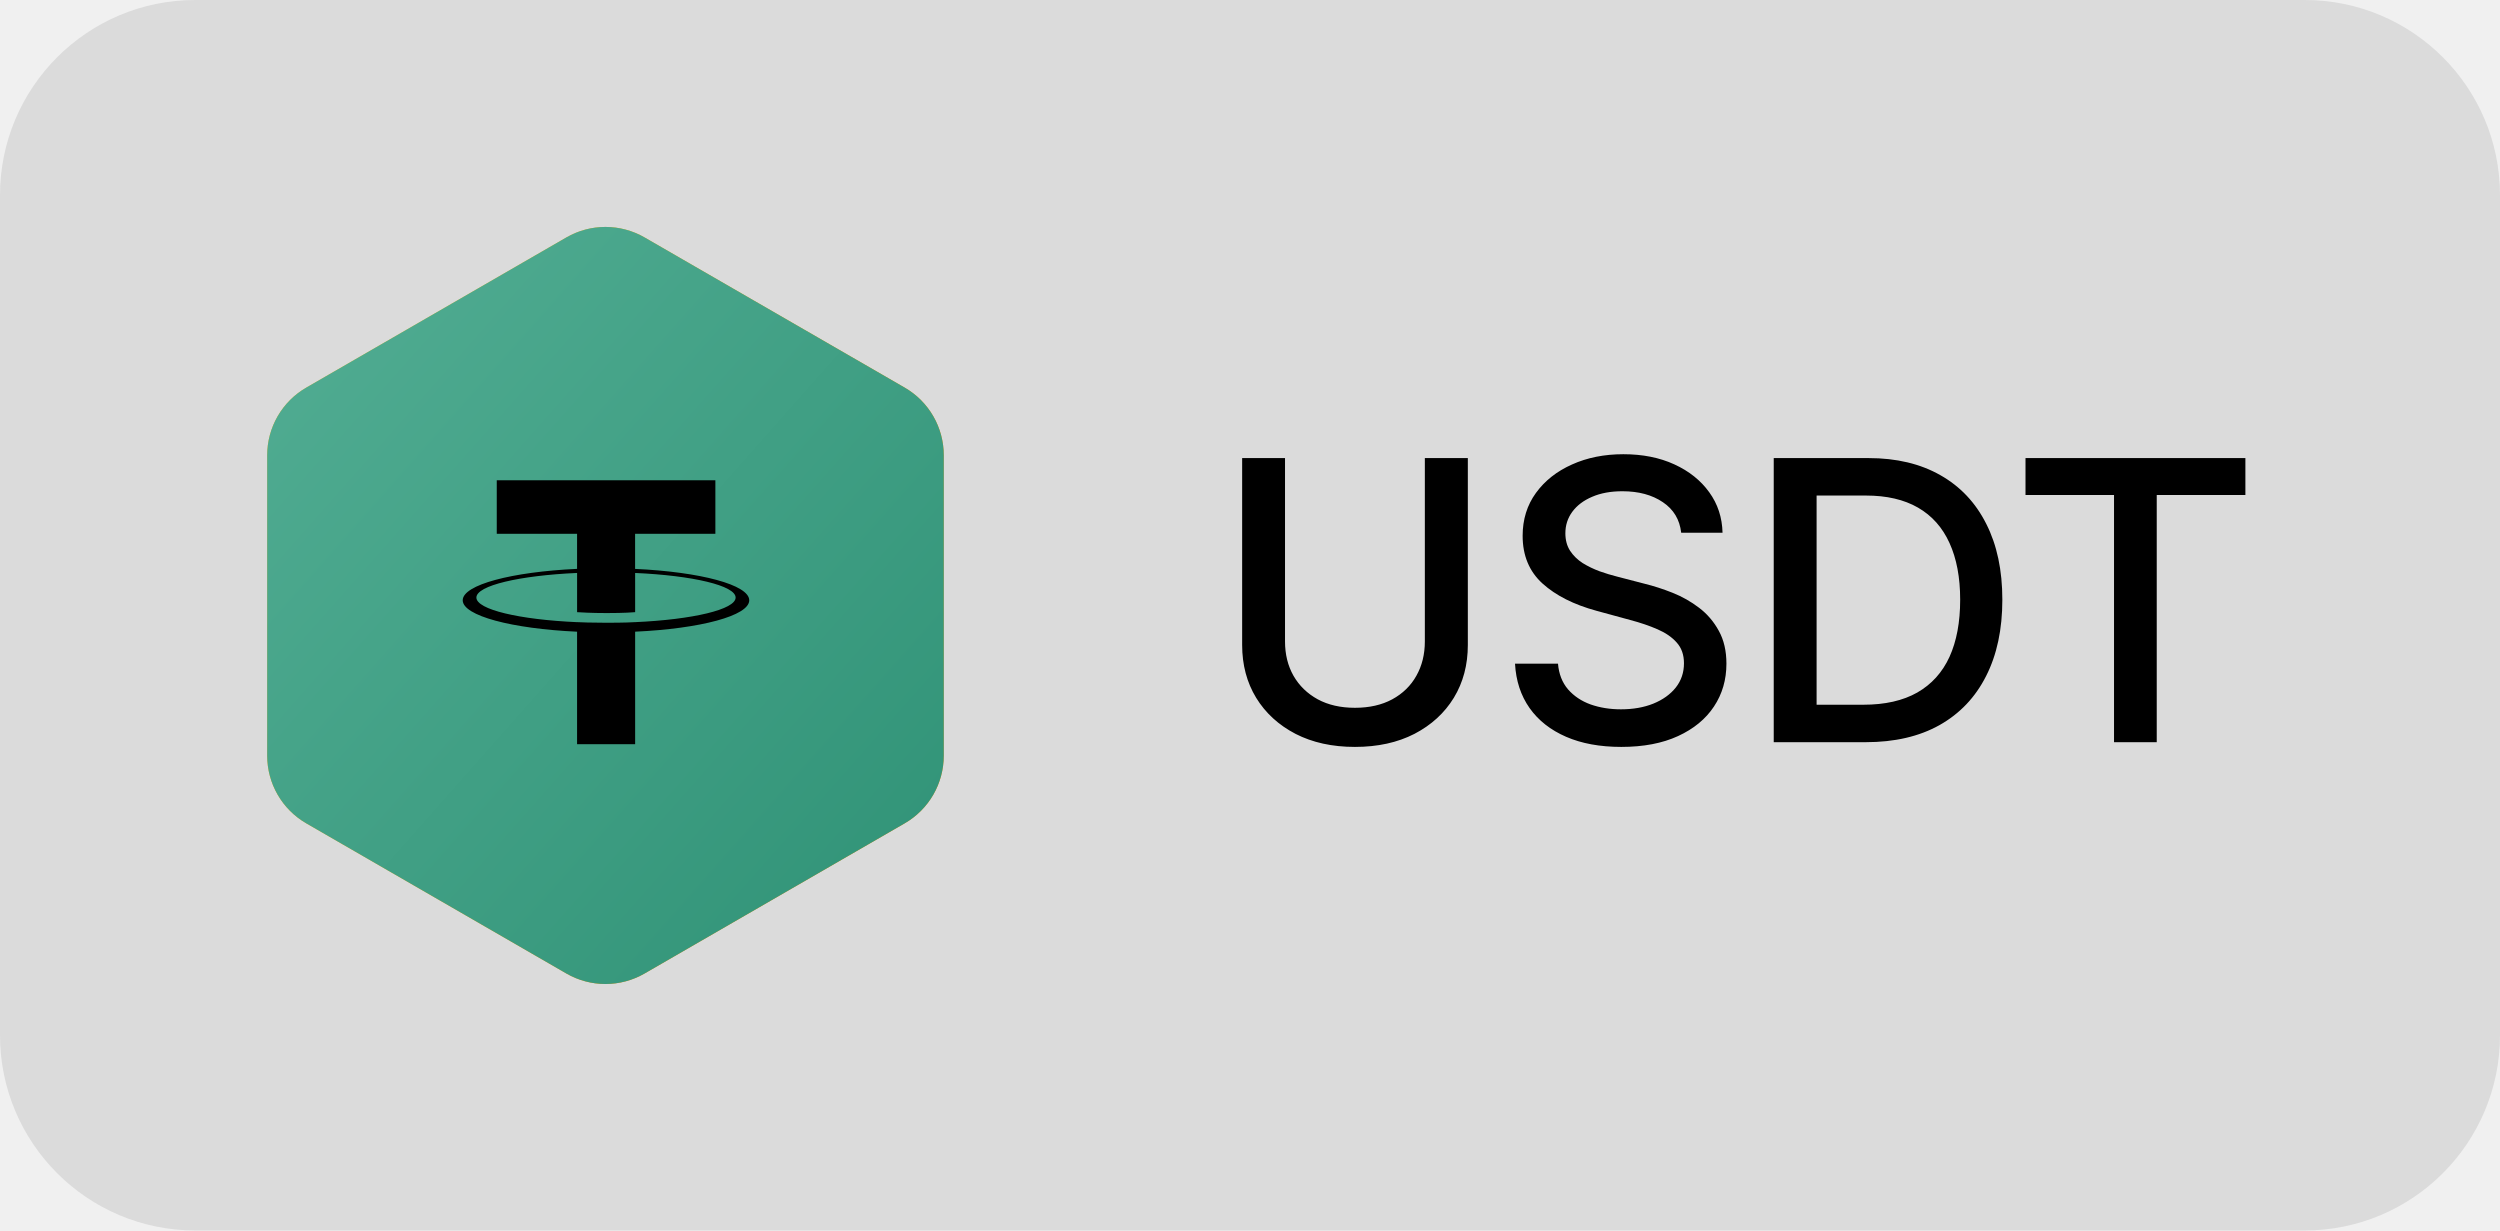
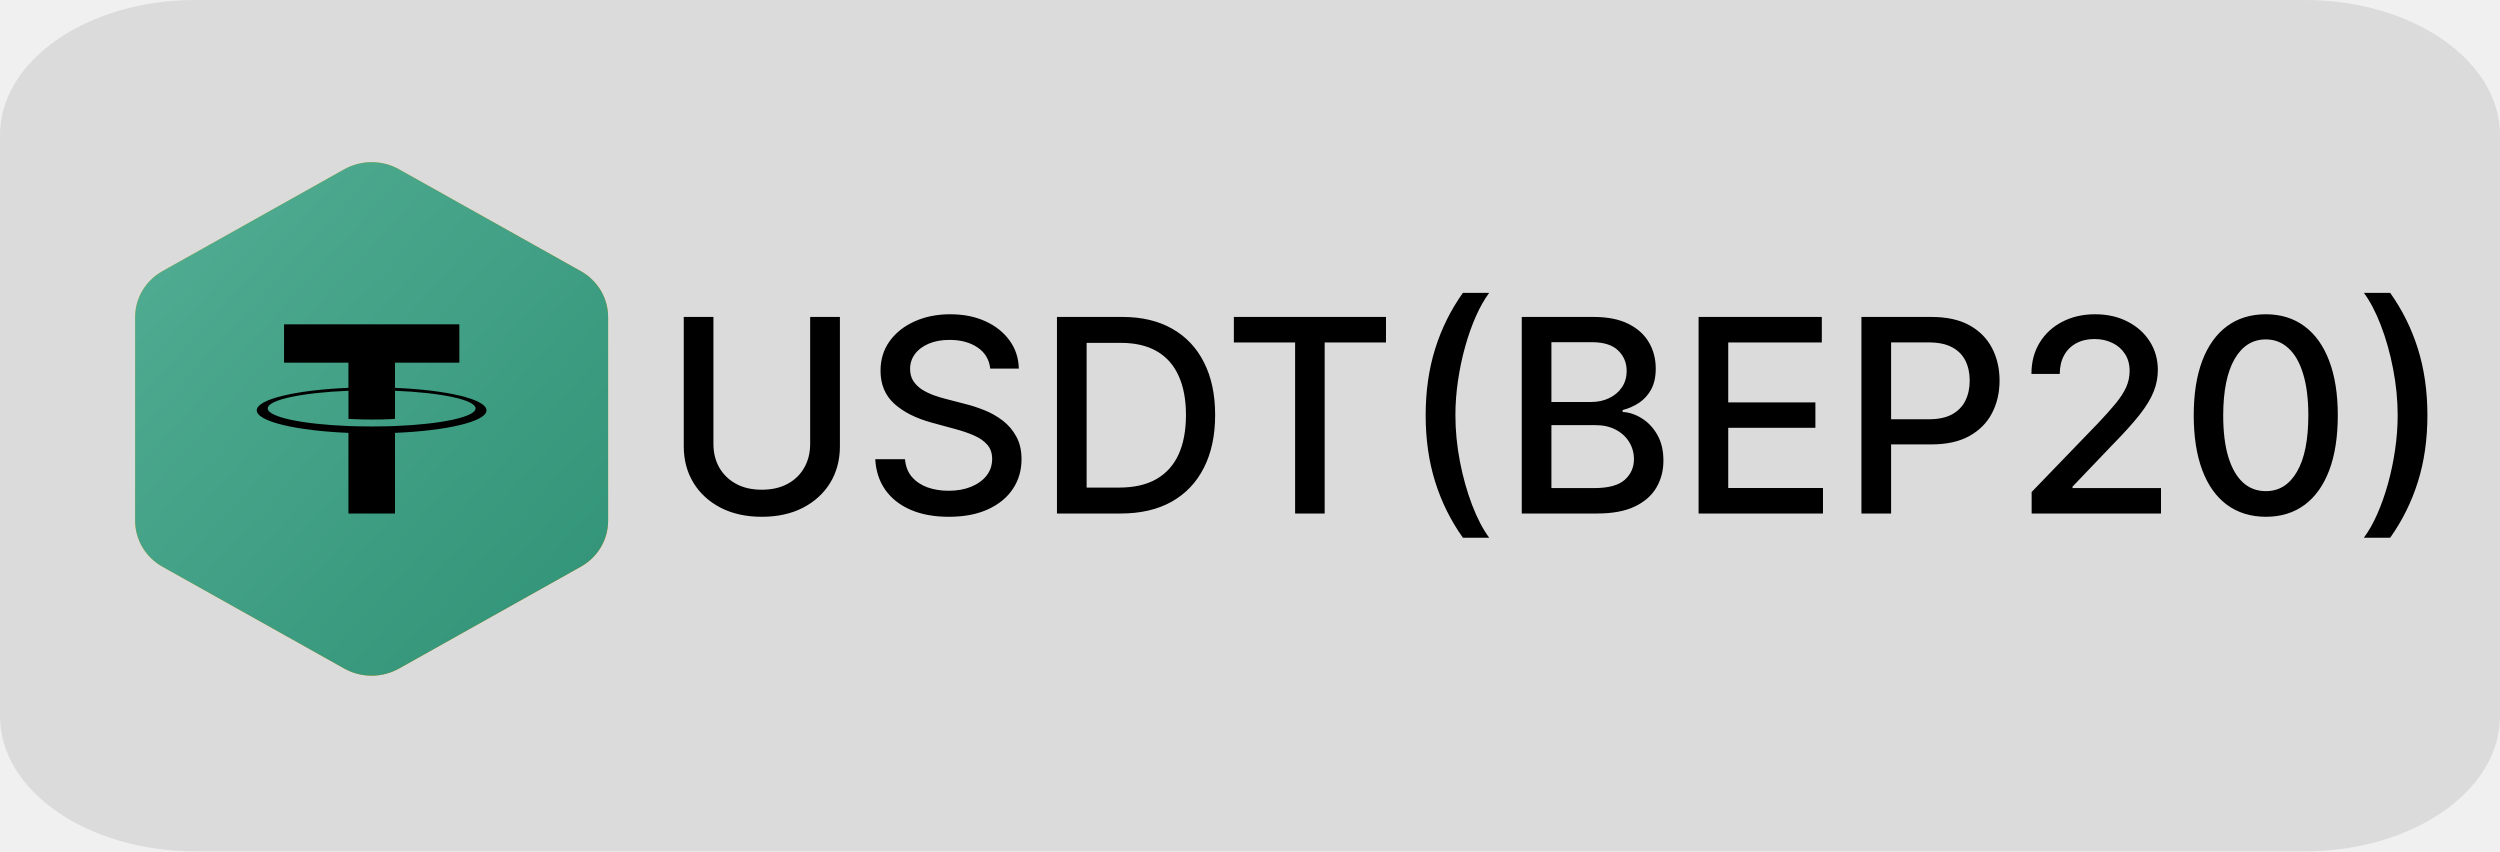
- <svg xmlns="http://www.w3.org/2000/svg" width="128" height="63" viewBox="0 0 128 63" fill="none">
-   <rect width="128" height="63" rx="10" fill="#3C3D3F" fill-opacity="0.12" />
-   <path d="M72.952 23.454H75.153V33.021C75.153 34.039 74.914 34.941 74.436 35.727C73.958 36.508 73.285 37.124 72.419 37.574C71.553 38.019 70.537 38.242 69.372 38.242C68.212 38.242 67.199 38.019 66.332 37.574C65.466 37.124 64.794 36.508 64.315 35.727C63.837 34.941 63.598 34.039 63.598 33.021V23.454H65.793V32.844C65.793 33.502 65.937 34.087 66.226 34.598C66.519 35.109 66.934 35.512 67.469 35.805C68.004 36.094 68.638 36.239 69.372 36.239C70.111 36.239 70.748 36.094 71.283 35.805C71.822 35.512 72.234 35.109 72.519 34.598C72.807 34.087 72.952 33.502 72.952 32.844V23.454ZM86.077 27.276C86.002 26.603 85.689 26.082 85.14 25.713C84.591 25.339 83.899 25.152 83.066 25.152C82.469 25.152 81.953 25.247 81.518 25.436C81.082 25.621 80.743 25.876 80.502 26.203C80.265 26.525 80.147 26.892 80.147 27.304C80.147 27.65 80.227 27.948 80.388 28.199C80.554 28.45 80.77 28.66 81.035 28.831C81.305 28.997 81.593 29.136 81.901 29.25C82.209 29.359 82.505 29.449 82.789 29.52L84.209 29.889C84.674 30.003 85.149 30.157 85.637 30.351C86.125 30.545 86.577 30.801 86.993 31.118C87.41 31.435 87.746 31.828 88.002 32.297C88.263 32.766 88.393 33.327 88.393 33.98C88.393 34.804 88.18 35.535 87.754 36.175C87.332 36.814 86.719 37.318 85.914 37.688C85.114 38.057 84.145 38.242 83.009 38.242C81.92 38.242 80.978 38.069 80.183 37.723C79.387 37.377 78.764 36.887 78.315 36.253C77.865 35.614 77.616 34.856 77.569 33.98H79.77C79.813 34.506 79.984 34.944 80.282 35.294C80.585 35.64 80.971 35.898 81.44 36.068C81.913 36.234 82.431 36.317 82.995 36.317C83.615 36.317 84.167 36.22 84.65 36.026C85.138 35.827 85.521 35.552 85.8 35.202C86.08 34.847 86.219 34.432 86.219 33.959C86.219 33.528 86.096 33.175 85.85 32.901C85.609 32.626 85.279 32.399 84.863 32.219C84.451 32.039 83.984 31.88 83.464 31.743L81.745 31.274C80.58 30.957 79.657 30.491 78.975 29.875C78.298 29.259 77.959 28.445 77.959 27.432C77.959 26.594 78.187 25.862 78.641 25.237C79.096 24.612 79.711 24.127 80.488 23.781C81.264 23.431 82.14 23.256 83.116 23.256C84.1 23.256 84.969 23.428 85.722 23.774C86.48 24.12 87.076 24.596 87.512 25.202C87.948 25.803 88.175 26.494 88.194 27.276H86.077ZM95.524 38H90.815V23.454H95.673C97.098 23.454 98.322 23.746 99.345 24.328C100.368 24.906 101.151 25.737 101.696 26.821C102.245 27.901 102.52 29.195 102.52 30.706C102.52 32.221 102.243 33.523 101.689 34.612C101.14 35.701 100.344 36.539 99.302 37.126C98.261 37.709 97.001 38 95.524 38ZM93.01 36.082H95.403C96.511 36.082 97.432 35.874 98.166 35.457C98.9 35.036 99.449 34.428 99.814 33.632C100.178 32.832 100.361 31.857 100.361 30.706C100.361 29.565 100.178 28.597 99.814 27.801C99.454 27.006 98.916 26.402 98.202 25.99C97.487 25.578 96.599 25.372 95.538 25.372H93.01V36.082ZM103.706 25.344V23.454H114.964V25.344H110.425V38H108.238V25.344H103.706Z" fill="black" />
-   <path fill-rule="evenodd" clip-rule="evenodd" d="M33 12.155L46.32 19.845C46.928 20.196 47.433 20.701 47.784 21.309C48.135 21.917 48.32 22.607 48.32 23.309V38.691C48.32 39.393 48.135 40.083 47.784 40.691C47.433 41.299 46.928 41.804 46.32 42.155L33 49.845C32.392 50.196 31.702 50.381 31 50.381C30.297 50.381 29.608 50.196 29 49.845L15.68 42.155C15.072 41.804 14.567 41.299 14.216 40.691C13.864 40.083 13.68 39.393 13.68 38.691V23.309C13.68 22.607 13.864 21.917 14.216 21.309C14.567 20.701 15.072 20.196 15.68 19.845L29 12.155C29.608 11.804 30.297 11.619 31 11.619C31.702 11.619 32.392 11.804 33 12.155Z" fill="url(#paint0_linear_0_1271)" />
-   <path fill-rule="evenodd" clip-rule="evenodd" d="M35.196 37.417C34.02 37.842 32.929 37.681 32.444 37.617C32.205 37.586 31.801 37.512 31.37 37.423L30.655 40.09L29.013 39.65L29.716 37.026L28.466 36.691L27.763 39.315L26.121 38.875L26.824 36.251L23.594 35.385L24.46 33.503L25.442 33.767C25.772 33.855 25.918 33.861 26.091 33.768C26.264 33.674 26.348 33.483 26.391 33.322L28.211 26.528C28.326 26.102 28.322 25.978 28.185 25.707C28.048 25.435 27.595 25.283 27.336 25.214L26.387 24.959L26.844 23.255L30.074 24.12L30.779 21.488L32.421 21.928L31.716 24.56L32.966 24.895L33.672 22.263L35.314 22.703L34.6 25.367C35.804 25.771 36.653 26.248 37.29 27.049C38.115 28.084 37.708 29.389 37.6 29.698C37.493 30.006 37.193 30.575 36.812 30.892C36.431 31.21 35.651 31.42 35.651 31.42C35.651 31.42 36.403 31.803 36.851 32.375C37.297 32.947 37.513 33.802 37.197 34.885C36.883 35.969 36.37 36.991 35.196 37.417ZM31.788 31.717C31.177 31.521 30.558 31.355 29.932 31.22L28.988 34.742C28.988 34.742 30.071 35.057 30.815 35.199C31.558 35.34 32.359 35.358 32.791 35.251C33.221 35.144 33.761 34.943 33.977 34.138C34.193 33.332 33.747 32.851 33.48 32.615C33.215 32.379 32.587 31.989 31.788 31.718V31.717ZM31.735 29.952C32.34 30.089 33.014 30.122 33.542 29.992C34.07 29.862 34.438 29.532 34.583 28.93C34.728 28.328 34.465 27.714 33.845 27.326C33.225 26.938 32.777 26.801 32.265 26.656C31.753 26.511 31.219 26.416 31.219 26.416L30.369 29.586C30.369 29.586 31.131 29.814 31.735 29.952Z" fill="black" />
-   <path fill-rule="evenodd" clip-rule="evenodd" d="M33 12.155L46.32 19.845C46.928 20.196 47.433 20.701 47.784 21.309C48.135 21.917 48.32 22.607 48.32 23.309V38.691C48.32 39.393 48.135 40.083 47.784 40.691C47.433 41.299 46.928 41.804 46.32 42.155L33 49.845C32.392 50.196 31.702 50.381 31 50.381C30.297 50.381 29.608 50.196 29 49.845L15.68 42.155C15.072 41.804 14.567 41.299 14.216 40.691C13.864 40.083 13.68 39.393 13.68 38.691V23.309C13.68 22.607 13.864 21.917 14.216 21.309C14.567 20.701 15.072 20.196 15.68 19.845L29 12.155C29.608 11.804 30.297 11.619 31 11.619C31.702 11.619 32.392 11.804 33 12.155Z" fill="url(#paint1_linear_0_1271)" />
-   <path d="M32.517 29.126V27.33H36.627V24.59H25.434V27.33H29.546V29.126C26.204 29.279 23.691 29.941 23.691 30.734C23.691 31.527 26.205 32.189 29.546 32.343V38.102H32.519V32.342C35.854 32.189 38.361 31.527 38.361 30.735C38.361 29.943 35.854 29.282 32.519 29.128L32.517 29.126ZM32.519 31.855V31.853C32.435 31.859 32.004 31.885 31.044 31.885C30.277 31.885 29.737 31.863 29.547 31.853V31.855C26.595 31.725 24.391 31.21 24.391 30.595C24.391 29.98 26.595 29.467 29.547 29.335V31.343C29.74 31.356 30.293 31.389 31.057 31.389C31.973 31.389 32.434 31.351 32.519 31.343V29.336C35.465 29.467 37.664 29.982 37.664 30.595C37.664 31.207 35.464 31.722 32.519 31.854" fill="black" />
+ <svg xmlns="http://www.w3.org/2000/svg" width="185" height="63" viewBox="0 0 185 63" fill="none">
+   <g clip-path="url(#clip0_4_2)">
+     <path d="M170.547 0H14.453C6.471 0 0 4.477 0 10V53C0 58.523 6.471 63 14.453 63H170.547C178.529 63 185 58.523 185 53V10C185 4.477 178.529 0 170.547 0Z" fill="#3C3D3F" fill-opacity="0.12" />
+     <path fill-rule="evenodd" clip-rule="evenodd" d="M29.521 12.525L42.979 20.064C43.593 20.408 44.104 20.903 44.459 21.5C44.813 22.096 45 22.772 45 23.46V38.54C45 39.228 44.813 39.904 44.459 40.501C44.104 41.097 43.593 41.592 42.979 41.936L29.521 49.475C28.906 49.819 28.209 50 27.5 50C26.791 50 26.094 49.819 25.479 49.475L12.021 41.936C11.406 41.592 10.896 41.097 10.541 40.501C10.187 39.904 10 39.228 10 38.54V23.46C10 22.772 10.187 22.096 10.541 21.5C10.896 20.903 11.406 20.408 12.021 20.064L25.479 12.525C26.094 12.181 26.791 12 27.5 12C28.209 12 28.906 12.181 29.521 12.525Z" fill="url(#paint0_linear_4_2)" />
+     <path fill-rule="evenodd" clip-rule="evenodd" d="M33.769 37.929C32.069 38.354 30.492 38.193 29.791 38.129C29.446 38.098 28.862 38.024 28.239 37.935L27.205 40.602L24.832 40.162L25.848 37.538L24.042 37.203L23.026 39.827L20.652 39.387L21.668 36.763L17 35.897L18.252 34.015L19.671 34.279C20.148 34.367 20.359 34.373 20.609 34.28C20.859 34.186 20.98 33.995 21.043 33.834L23.673 27.04C23.839 26.614 23.833 26.49 23.635 26.219C23.437 25.947 22.783 25.795 22.408 25.726L21.037 25.471L21.697 23.767L26.366 24.632L27.385 22L29.758 22.44L28.739 25.072L30.546 25.407L31.566 22.775L33.939 23.215L32.907 25.879C34.647 26.283 35.874 26.76 36.795 27.561C37.987 28.596 37.399 29.901 37.243 30.21C37.088 30.518 36.655 31.087 36.104 31.404C35.553 31.722 34.426 31.932 34.426 31.932C34.426 31.932 35.513 32.315 36.16 32.887C36.805 33.459 37.117 34.314 36.661 35.397C36.207 36.481 35.465 37.503 33.769 37.929ZM28.843 32.229C27.961 32.033 27.066 31.867 26.16 31.732L24.796 35.254C24.796 35.254 26.361 35.569 27.437 35.711C28.511 35.852 29.668 35.87 30.293 35.763C30.914 35.656 31.695 35.455 32.007 34.65C32.319 33.844 31.674 33.363 31.288 33.127C30.905 32.891 29.998 32.501 28.843 32.23V32.229ZM28.766 30.464C29.641 30.601 30.615 30.634 31.378 30.504C32.141 30.374 32.673 30.044 32.883 29.442C33.092 28.84 32.712 28.226 31.816 27.838C30.92 27.45 30.272 27.313 29.532 27.168C28.792 27.023 28.02 26.928 28.02 26.928L26.792 30.098C26.792 30.098 27.893 30.326 28.766 30.464Z" fill="white" />
+     <path fill-rule="evenodd" clip-rule="evenodd" d="M29.521 12.525L42.979 20.064C43.593 20.408 44.104 20.903 44.459 21.5C44.813 22.096 45 22.772 45 23.46V38.54C45 39.228 44.813 39.904 44.459 40.501C44.104 41.097 43.593 41.592 42.979 41.936L29.521 49.475C28.906 49.819 28.209 50 27.5 50C26.791 50 26.094 49.819 25.479 49.475L12.021 41.936C11.406 41.592 10.896 41.097 10.541 40.501C10.187 39.904 10 39.228 10 38.54V23.46C10 22.772 10.187 22.096 10.541 21.5C10.896 20.903 11.406 20.408 12.021 20.064L25.479 12.525C26.094 12.181 26.791 12 27.5 12C28.209 12 28.906 12.181 29.521 12.525Z" fill="url(#paint1_linear_4_2)" />
+     <path d="M29.228 28.7V26.839H33.991V24H21.02V26.839H25.785V28.7C21.912 28.858 19 29.544 19 30.366C19 31.188 21.913 31.873 25.785 32.033V38H29.23V32.032C33.095 31.873 36 31.188 36 30.367C36 29.546 33.095 28.861 29.23 28.702L29.228 28.7ZM29.23 31.527V31.525C29.133 31.532 28.633 31.558 27.521 31.558C26.632 31.558 26.006 31.536 25.786 31.525V31.527C22.365 31.393 19.811 30.859 19.811 30.222C19.811 29.585 22.365 29.053 25.786 28.916V30.997C26.01 31.01 26.651 31.045 27.536 31.045C28.597 31.045 29.132 31.005 29.23 30.997V28.917C32.644 29.053 35.192 29.587 35.192 30.222C35.192 30.856 32.643 31.391 29.23 31.527Z" fill="black" />
+     <path d="M59.952 23.454H62.153V33.021C62.153 34.039 61.914 34.941 61.436 35.727C60.958 36.508 60.285 37.124 59.419 37.574C58.553 38.019 57.537 38.242 56.372 38.242C55.212 38.242 54.199 38.019 53.332 37.574C52.466 37.124 51.794 36.508 51.315 35.727C50.837 34.941 50.598 34.039 50.598 33.021V23.454H52.793V32.844C52.793 33.502 52.937 34.087 53.226 34.598C53.519 35.109 53.934 35.512 54.469 35.805C55.004 36.094 55.638 36.239 56.372 36.239C57.111 36.239 57.748 36.094 58.283 35.805C58.822 35.512 59.234 35.109 59.519 34.598C59.807 34.087 59.952 33.502 59.952 32.844V23.454ZM73.277 27.276C73.202 26.603 72.889 26.082 72.34 25.713C71.791 25.339 71.099 25.152 70.266 25.152C69.669 25.152 69.153 25.247 68.718 25.436C68.282 25.621 67.944 25.876 67.702 26.203C67.465 26.525 67.347 26.892 67.347 27.304C67.347 27.65 67.427 27.948 67.588 28.199C67.754 28.45 67.97 28.66 68.235 28.831C68.505 28.997 68.793 29.136 69.101 29.25C69.409 29.359 69.705 29.449 69.989 29.52L71.409 29.889C71.874 30.003 72.349 30.157 72.837 30.351C73.325 30.545 73.777 30.801 74.194 31.118C74.61 31.435 74.946 31.828 75.202 32.297C75.463 32.766 75.593 33.327 75.593 33.98C75.593 34.804 75.38 35.535 74.954 36.175C74.532 36.814 73.919 37.318 73.114 37.688C72.314 38.057 71.346 38.242 70.209 38.242C69.12 38.242 68.178 38.069 67.382 37.723C66.587 37.377 65.964 36.887 65.515 36.253C65.065 35.614 64.816 34.856 64.769 33.98H66.971C67.013 34.506 67.184 34.944 67.482 35.294C67.785 35.64 68.171 35.898 68.64 36.068C69.113 36.234 69.632 36.317 70.195 36.317C70.815 36.317 71.367 36.22 71.85 36.026C72.338 35.827 72.721 35.552 73 35.202C73.28 34.847 73.419 34.432 73.419 33.959C73.419 33.528 73.296 33.175 73.05 32.901C72.809 32.626 72.48 32.399 72.063 32.219C71.651 32.039 71.184 31.88 70.664 31.743L68.945 31.274C67.78 30.957 66.857 30.491 66.175 29.875C65.498 29.259 65.159 28.445 65.159 27.432C65.159 26.594 65.387 25.862 65.841 25.237C66.296 24.612 66.911 24.127 67.688 23.781C68.464 23.431 69.34 23.256 70.316 23.256C71.3 23.256 72.169 23.428 72.922 23.774C73.68 24.12 74.276 24.596 74.712 25.202C75.148 25.803 75.375 26.494 75.394 27.276H73.277ZM82.924 38H78.215V23.454H83.073C84.498 23.454 85.722 23.746 86.745 24.328C87.768 24.906 88.551 25.737 89.096 26.821C89.645 27.901 89.92 29.195 89.92 30.706C89.92 32.221 89.643 33.523 89.089 34.612C88.54 35.701 87.744 36.539 86.702 37.126C85.661 37.709 84.401 38 82.924 38ZM80.41 36.082H82.803C83.911 36.082 84.832 35.874 85.566 35.457C86.3 35.036 86.849 34.428 87.214 33.632C87.578 32.832 87.761 31.857 87.761 30.706C87.761 29.565 87.578 28.597 87.214 27.801C86.854 27.006 86.317 26.402 85.602 25.99C84.887 25.578 83.999 25.372 82.938 25.372H80.41V36.082ZM91.306 25.344V23.454H102.564V25.344H98.025V38H95.838V25.344H91.306ZM105.499 30.727C105.499 28.947 105.733 27.309 106.202 25.812C106.67 24.316 107.355 22.936 108.254 21.672H110.2C109.85 22.141 109.523 22.716 109.22 23.398C108.917 24.079 108.652 24.828 108.425 25.642C108.197 26.452 108.02 27.292 107.892 28.163C107.764 29.03 107.7 29.884 107.7 30.727C107.7 31.854 107.812 32.995 108.034 34.151C108.257 35.306 108.557 36.378 108.936 37.368C109.315 38.358 109.736 39.165 110.2 39.79H108.254C107.355 38.526 106.67 37.145 106.202 35.649C105.733 34.153 105.499 32.512 105.499 30.727ZM112.61 38V23.454H117.936C118.969 23.454 119.823 23.625 120.5 23.966C121.177 24.302 121.684 24.759 122.02 25.337C122.356 25.91 122.525 26.556 122.525 27.276C122.525 27.882 122.413 28.393 122.191 28.81C121.968 29.222 121.67 29.553 121.296 29.804C120.926 30.05 120.519 30.23 120.074 30.344V30.486C120.557 30.509 121.028 30.666 121.488 30.954C121.952 31.239 122.335 31.643 122.638 32.169C122.941 32.695 123.093 33.334 123.093 34.087C123.093 34.83 122.917 35.498 122.567 36.09C122.221 36.677 121.686 37.143 120.962 37.489C120.238 37.83 119.312 38 118.185 38H112.61ZM114.804 36.118H117.972C119.023 36.118 119.776 35.914 120.23 35.507C120.685 35.1 120.912 34.591 120.912 33.98C120.912 33.521 120.796 33.099 120.564 32.716C120.332 32.332 120.001 32.027 119.57 31.8C119.144 31.572 118.637 31.459 118.05 31.459H114.804V36.118ZM114.804 29.747H117.745C118.237 29.747 118.68 29.652 119.073 29.463C119.471 29.274 119.785 29.009 120.017 28.668C120.254 28.322 120.373 27.915 120.373 27.446C120.373 26.845 120.162 26.34 119.74 25.933C119.319 25.526 118.673 25.322 117.801 25.322H114.804V29.747ZM125.696 38V23.454H134.815V25.344H127.89V29.776H134.339V31.658H127.89V36.111H134.9V38H125.696ZM137.746 38V23.454H142.931C144.063 23.454 145 23.66 145.744 24.072C146.487 24.484 147.043 25.048 147.413 25.763C147.782 26.473 147.967 27.273 147.967 28.163C147.967 29.058 147.78 29.863 147.406 30.578C147.036 31.288 146.478 31.852 145.729 32.269C144.986 32.68 144.051 32.886 142.924 32.886H139.359V31.026H142.725C143.44 31.026 144.02 30.902 144.465 30.656C144.91 30.405 145.237 30.064 145.445 29.634C145.654 29.203 145.758 28.713 145.758 28.163C145.758 27.614 145.654 27.126 145.445 26.7C145.237 26.274 144.908 25.94 144.458 25.699C144.013 25.457 143.426 25.337 142.697 25.337H139.941V38H137.746ZM150.341 38V36.409L155.262 31.31C155.788 30.756 156.221 30.27 156.562 29.854C156.908 29.432 157.166 29.032 157.336 28.653C157.507 28.275 157.592 27.872 157.592 27.446C157.592 26.963 157.478 26.546 157.251 26.196C157.024 25.841 156.714 25.569 156.321 25.379C155.928 25.185 155.485 25.088 154.993 25.088C154.472 25.088 154.017 25.195 153.629 25.408C153.241 25.621 152.942 25.921 152.734 26.31C152.526 26.698 152.422 27.152 152.422 27.673H150.326C150.326 26.788 150.53 26.014 150.937 25.351C151.344 24.688 151.903 24.174 152.613 23.81C153.324 23.44 154.131 23.256 155.035 23.256C155.949 23.256 156.754 23.438 157.45 23.803C158.151 24.162 158.698 24.655 159.091 25.28C159.484 25.9 159.68 26.601 159.68 27.382C159.68 27.922 159.578 28.45 159.375 28.966C159.176 29.482 158.828 30.057 158.331 30.692C157.833 31.322 157.142 32.086 156.257 32.986L153.366 36.011V36.118H159.914V38H150.341ZM167.67 38.242C166.548 38.237 165.589 37.941 164.794 37.354C163.998 36.767 163.39 35.912 162.968 34.79C162.547 33.668 162.336 32.316 162.336 30.734C162.336 29.158 162.547 27.811 162.968 26.693C163.395 25.576 164.005 24.724 164.801 24.136C165.601 23.549 166.557 23.256 167.67 23.256C168.783 23.256 169.737 23.552 170.532 24.143C171.328 24.731 171.936 25.583 172.358 26.7C172.784 27.813 172.997 29.158 172.997 30.734C172.997 32.321 172.786 33.675 172.365 34.797C171.943 35.914 171.335 36.769 170.539 37.361C169.744 37.948 168.788 38.242 167.67 38.242ZM167.67 36.345C168.655 36.345 169.424 35.865 169.978 34.903C170.537 33.942 170.816 32.553 170.816 30.734C170.816 29.527 170.689 28.507 170.433 27.673C170.182 26.835 169.82 26.201 169.346 25.77C168.877 25.334 168.319 25.116 167.67 25.116C166.69 25.116 165.921 25.599 165.362 26.565C164.803 27.531 164.521 28.921 164.517 30.734C164.517 31.947 164.642 32.972 164.893 33.81C165.149 34.643 165.511 35.275 165.98 35.706C166.449 36.132 167.012 36.345 167.67 36.345ZM179.629 30.727C179.629 32.512 179.394 34.153 178.925 35.649C178.457 37.145 177.772 38.526 176.873 39.79H174.927C175.277 39.321 175.604 38.746 175.907 38.064C176.21 37.382 176.475 36.636 176.702 35.827C176.93 35.012 177.107 34.169 177.235 33.298C177.363 32.427 177.427 31.57 177.427 30.727C177.427 29.605 177.316 28.466 177.093 27.311C176.871 26.156 176.57 25.083 176.191 24.094C175.812 23.104 175.391 22.297 174.927 21.672H176.873C177.772 22.936 178.457 24.316 178.925 25.812C179.394 27.309 179.629 28.947 179.629 30.727Z" fill="black" />
+   </g>
  <defs>
-     <linearGradient id="paint0_linear_0_1271" x1="42.553" y1="38.571" x2="16.985" y2="23.646" gradientUnits="userSpaceOnUse">
+     <linearGradient id="paint0_linear_4_2" x1="39.173" y1="38.422" x2="13.742" y2="23.122" gradientUnits="userSpaceOnUse">
      <stop stop-color="#FF9400" />
      <stop offset="1" stop-color="#FFBB21" />
    </linearGradient>
-     <linearGradient id="paint1_linear_0_1271" x1="13.68" y1="11.619" x2="52.925" y2="46.347" gradientUnits="userSpaceOnUse">
+     <linearGradient id="paint1_linear_4_2" x1="10" y1="12" x2="48.598" y2="47.202" gradientUnits="userSpaceOnUse">
      <stop stop-color="#53AE94" />
      <stop offset="1" stop-color="#2E9175" />
    </linearGradient>
+     <clipPath id="clip0_4_2">
+       <rect width="185" height="63" fill="white" />
+     </clipPath>
  </defs>
</svg>
